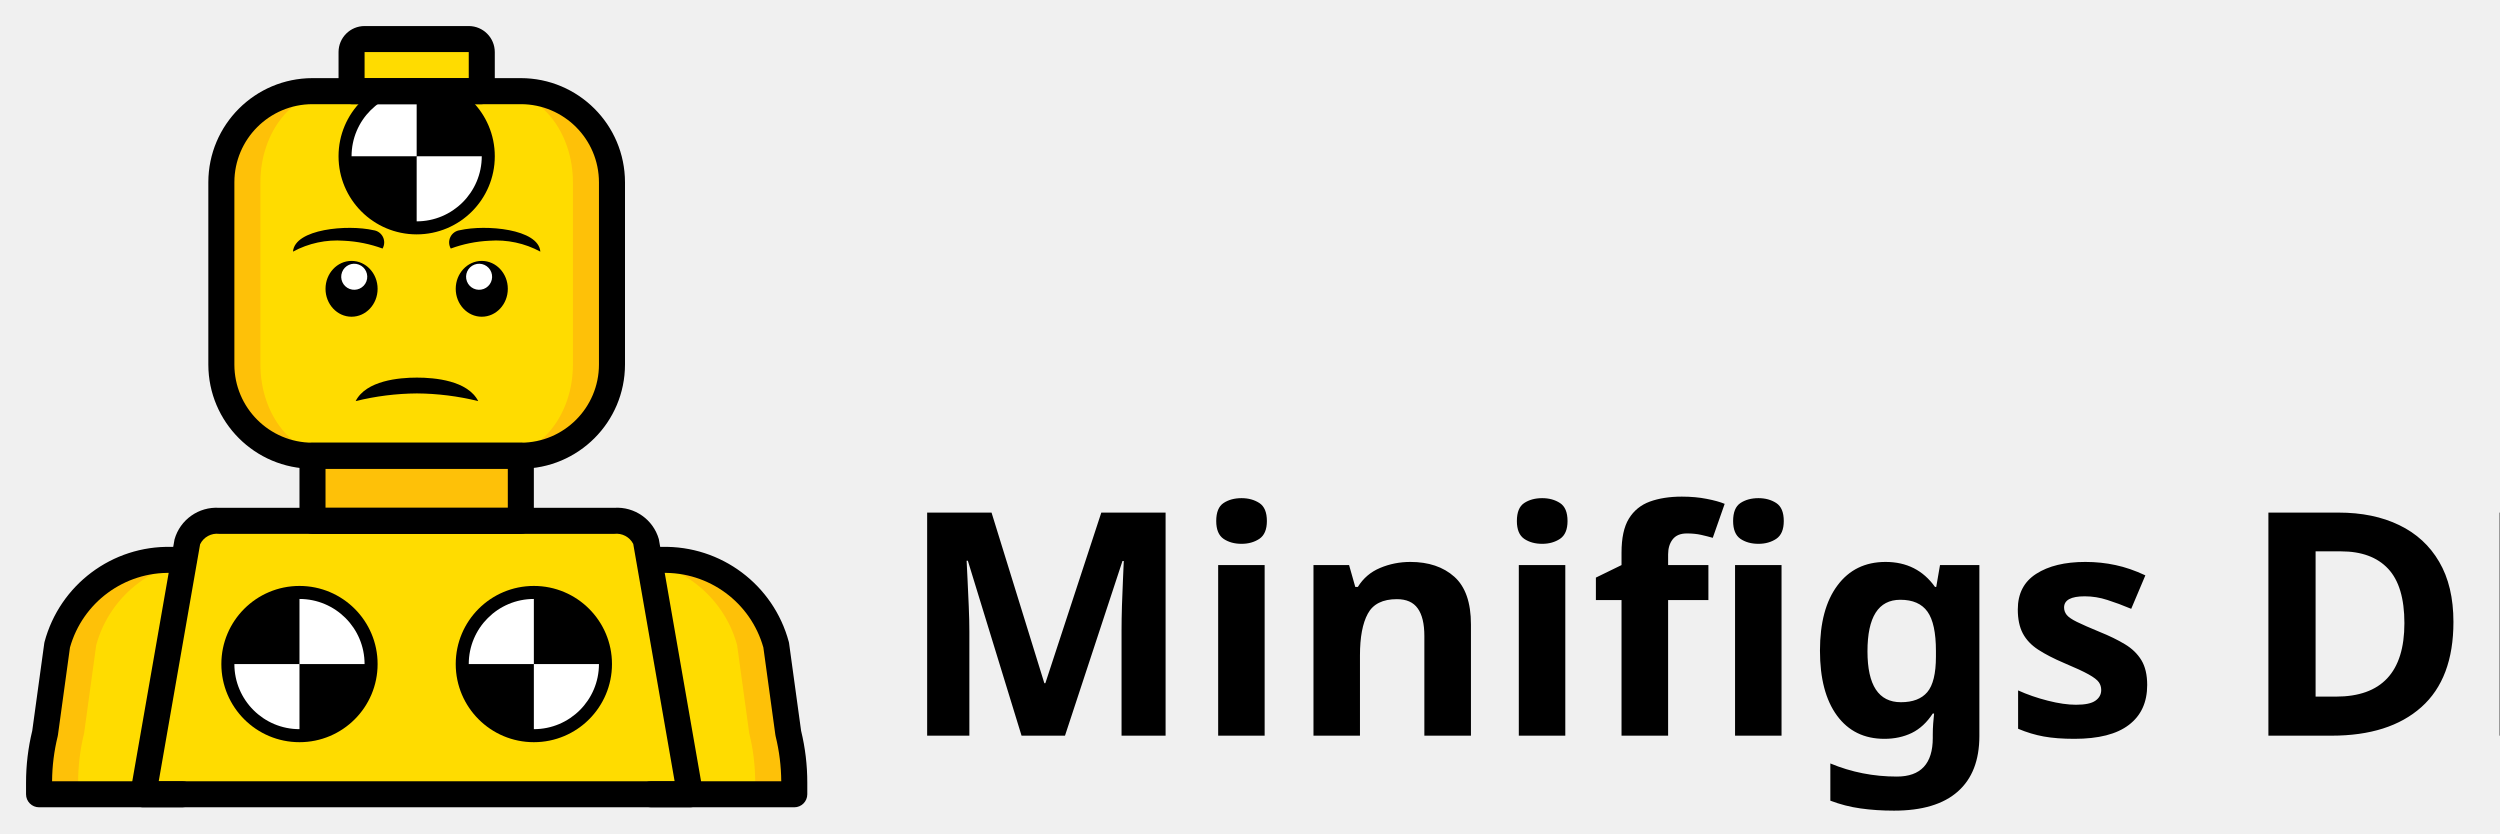
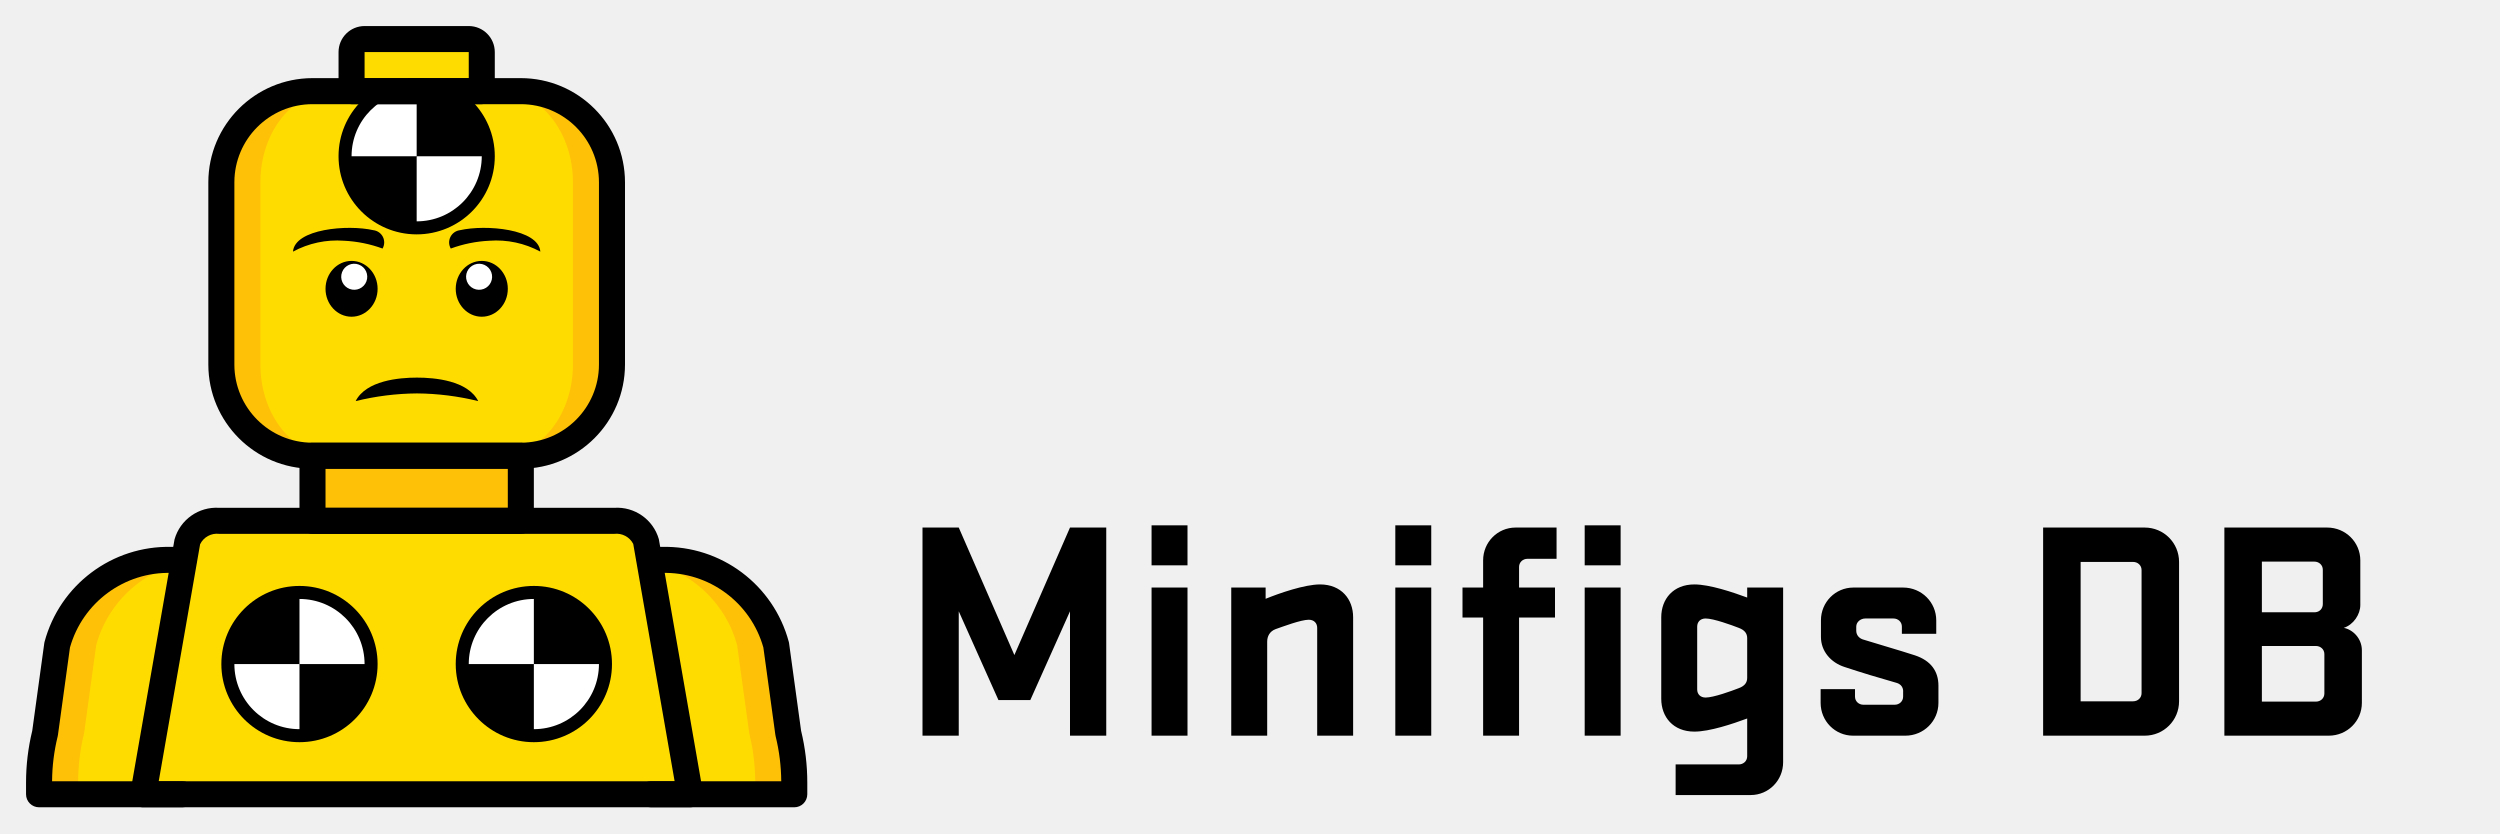
<svg xmlns="http://www.w3.org/2000/svg" width="384px" height="128px" viewBox="0 0 384 128" version="1.1">
  <g id="MinifigDB-Dev-03" stroke="none" stroke-width="1" fill="none" fill-rule="evenodd">
    <g id="067-dummy" transform="translate(4, 4)" fill-rule="nonzero">
      <polygon id="Path" fill="#FEC108" points="44 62 76 62 76 80 44 80" />
      <path d="M52,2 L68,2 C69.105,2 70,2.896 70,4 L70,32 L50,32 L50,4 C50,2.896 50.895,2 52,2 L52,2 Z" id="Path" fill="#FFDC00" />
      <path d="M44,10 L76,10 C83.732,10 90,16.268 90,24 L90,52 C90,59.732 83.732,66 76,66 L44,66 C36.268,66 30,59.732 30,52 L30,24 C30,16.268 36.268,10 44,10 Z" id="Path" fill="#FEC108" />
      <path d="M72.8,10 L47.2,10 C41.015,10 36,16.268 36,24 L36,52 C36,59.732 41.015,66 47.2,66 L72.8,66 C78.985,66 84,59.732 84,52 L84,24 C84,16.268 78.985,10 72.8,10 L72.8,10 Z" id="Path" fill="#FFDC00" />
      <path d="M72,20 C72,26.627 66.628,32 60,32 C53.372,32 48,26.627 48,20 C48,13.372 53.372,8 60,8 C66.628,8 72,13.372 72,20 L72,20 Z" id="Path" fill="#000000" />
      <path d="M60,10 L60,20 L50,20 C50.002,14.478 54.478,10.002 60,10 Z" id="Path" fill="#FFFFFF" />
      <path d="M60,30 L60,20 L70,20 C69.998,25.522 65.522,29.998 60,30 L60,30 Z" id="Path" fill="#FFFFFF" />
      <path d="M96,118 L118,118 L118,116.22 C118.003,113.659 117.695,111.107 117.08,108.62 L115.22,95.08 C113.063,87.215 105.834,81.824 97.68,82 L22.32,82 C14.166,81.824 6.937,87.215 4.78,95.08 L2.92,108.62 C2.305,111.107 1.997,113.659 2,116.22 L2,118 L96,118 Z" id="Path" fill="#FEC108" />
      <path d="M90,118 L112,118 L112,116.22 C112.003,113.659 111.695,111.107 111.08,108.62 L109.22,95.08 C107.063,87.215 99.834,81.824 91.68,82 L28.32,82 C20.166,81.824 12.937,87.215 10.78,95.08 L8.92,108.62 C8.305,111.107 7.997,113.659 8,116.22 L8,118 L90,118 Z" id="Path" fill="#FFDC00" />
      <path d="M102,118 L18,118 L24.776,79.206 C25.469,77.135 27.491,75.809 29.668,76 L90.345,76 C92.52,75.809 94.544,77.135 95.237,79.206 L102,118 Z" id="Path" fill="#FFDC00" />
      <path d="M54,98 C54,104.627 48.627,110 42,110 C35.372,110 30,104.627 30,98 C30,91.372 35.372,86 42,86 C48.627,86 54,91.372 54,98 L54,98 Z" id="Path" fill="#000000" />
      <path d="M52,98 L42,98 L42,88 C47.522,88.002 51.998,92.478 52,98 L52,98 Z" id="Path" fill="#FFFFFF" />
      <path d="M32,98 L42,98 L42,108 C36.478,107.998 32.002,103.522 32,98 L32,98 Z" id="Path" fill="#FFFFFF" />
      <path d="M90,98 C90,104.627 84.628,110 78,110 C71.373,110 66,104.627 66,98 C66,91.372 71.373,86 78,86 C84.628,86 90,91.372 90,98 L90,98 Z" id="Path" fill="#000000" />
      <path d="M78,88 L78,98 L68,98 C68.002,92.478 72.478,88.002 78,88 L78,88 Z" id="Path" fill="#FFFFFF" />
      <path d="M78,108 L78,98 L88,98 C87.998,103.522 83.522,107.998 78,108 L78,108 Z" id="Path" fill="#FFFFFF" />
      <path d="M69.455,57.61 C67.84,54.447 62.796,54 60.04,54 C57.279,54 52.241,54.447 50.625,57.61 C53.707,56.851 56.866,56.454 60.04,56.429 C63.214,56.454 66.374,56.851 69.455,57.61 L69.455,57.61 Z" id="Path" fill="#000000" />
      <path d="M54.761,34.178 C52.861,33.479 50.865,33.074 48.842,32.978 C46.122,32.772 43.401,33.353 41.002,34.65 C41.276,31.15 49.39,30.458 53.356,31.358 C53.985,31.436 54.532,31.824 54.815,32.391 C55.098,32.958 55.078,33.629 54.761,34.178 Z" id="Path" fill="#000000" />
      <path d="M54,40.363 C54,37.994 52.209,36.075 50,36.075 C47.791,36.075 46,37.994 46,40.363 C46,42.73 47.791,44.649 50,44.649 C52.209,44.649 54,42.73 54,40.363 Z" id="Path" fill="#000000" />
      <path d="M51.121,36.642 C50.089,36.249 48.934,36.768 48.541,37.8 C48.148,38.833 48.667,39.988 49.699,40.381 C50.732,40.774 51.888,40.255 52.28,39.223 C52.672,38.19 52.154,37.035 51.121,36.642 Z" id="Path" fill="#FFFFFF" />
      <path d="M65.239,34.178 C67.139,33.479 69.135,33.074 71.158,32.978 C73.878,32.772 76.599,33.353 78.998,34.65 C78.724,31.15 70.61,30.458 66.644,31.358 C66.015,31.436 65.468,31.824 65.185,32.391 C64.902,32.958 64.922,33.629 65.239,34.178 L65.239,34.178 Z" id="Path" fill="#000000" />
      <path d="M74,40.363 C74,37.994 72.209,36.075 70,36.075 C67.791,36.075 66,37.994 66,40.363 C66,42.73 67.791,44.649 70,44.649 C72.209,44.649 74,42.73 74,40.363 Z" id="Path" fill="#000000" />
      <path d="M71.459,37.8 C71.066,36.768 69.911,36.249 68.879,36.642 C67.846,37.035 67.328,38.19 67.721,39.223 C68.112,40.255 69.268,40.774 70.301,40.381 C71.333,39.988 71.852,38.833 71.459,37.8 Z" id="Path" fill="#FFFFFF" />
      <path d="M102,120 L18,120 C17.41,120 16.848,119.739 16.469,119.287 C16.089,118.835 15.927,118.239 16.029,117.656 L22.805,78.862 C23.658,75.824 26.519,73.797 29.668,74 L90.346,74 C93.477,73.793 96.33,75.797 97.197,78.812 L103.971,117.656 C104.073,118.239 103.911,118.835 103.531,119.287 C103.152,119.739 102.59,120 102,120 Z M20.38,116 L99.622,116 L93.266,79.549 C92.713,78.472 91.547,77.854 90.346,78 L29.668,78 C28.449,77.851 27.271,78.495 26.736,79.6 L20.38,116 Z" id="Shape" fill="#000000" />
      <path d="M76,78 L44,78 C42.895,78 42,77.105 42,76 L42,66 C42,64.895 42.895,64 44,64 L76,64 C77.105,64 78,64.895 78,66 L78,76 C78,77.105 77.105,78 76,78 L76,78 Z M46,74 L74,74 L74,68 L46,68 L46,74 Z" id="Shape" fill="#000000" />
      <path d="M76,68 L44,68 C35.167,67.99 28.011,60.832 28,52 L28,24 C28.011,15.168 35.167,8.01 44,8 L76,8 C84.833,8.01 91.989,15.168 92,24 L92,52 C91.989,60.832 84.833,67.99 76,68 Z M44,12 C37.375,12.007 32.007,17.376 32,24 L32,52 C32.007,58.624 37.375,63.993 44,64 L76,64 C82.625,63.993 87.993,58.624 88,52 L88,24 C87.993,17.376 82.625,12.007 76,12 L44,12 Z" id="Shape" fill="#000000" />
      <path d="M70,12 L50,12 C48.896,12 48,11.104 48,10 L48,4 C48.003,1.792 49.792,0.003 52,0 L68,0 C70.208,0.003 71.997,1.792 72,4 L72,10 C72,11.104 71.104,12 70,12 L70,12 Z M52,8 L68,8 L68,4 L52,4 L52,8 Z" id="Shape" fill="#000000" />
      <path d="M24,120 L2,120 C0.895,120 6.47446574e-16,119.105 6.47446574e-16,118 L6.47446574e-16,116.22 C-0.002,113.533 0.318,110.855 0.953,108.244 L2.799,94.807 C2.807,94.739 2.821,94.67 2.839,94.603 C5.187,85.825 13.236,79.792 22.32,80 L24.2,80 C25.304,80 26.2,80.895 26.2,82 C26.2,83.104 25.304,84 24.2,84 L22.32,84 C15.116,83.8 8.698,88.522 6.746,95.46 L4.9,108.891 C4.892,108.961 4.878,109.031 4.86,109.1 C4.304,111.358 4.015,113.674 4,116 L24,116 C25.105,116 26,116.895 26,118 C26,119.105 25.105,120 24,120 Z" id="Path" fill="#000000" />
      <path d="M118,120 L96,120 C94.895,120 94,119.105 94,118 C94,116.895 94.895,116 96,116 L116,116 C115.984,113.675 115.695,111.358 115.139,109.1 C115.12,109.031 115.107,108.961 115.098,108.891 L113.254,95.46 C111.302,88.522 104.884,83.8 97.68,84 L95.82,84 C94.716,84 93.82,83.104 93.82,82 C93.82,80.895 94.716,80 95.82,80 L97.68,80 C106.765,79.792 114.814,85.825 117.163,94.603 C117.181,94.671 117.194,94.74 117.203,94.808 L119.048,108.245 C119.683,110.855 120.003,113.533 120,116.22 L120,118 C120,119.105 119.105,120 118,120 L118,120 Z" id="Path" fill="#000000" />
    </g>
-     <text id="Minifigs-DB" font-family="StratumNo2-Bold, StratumNo2" font-size="48" font-weight="bold" fill="#000000">
-       <tspan x="138.096" y="113">Minifigs DB</tspan>
-     </text>
+     <path d="M153.36,107.528 L147.264,93.896 L147.264,113 L141.696,113 L141.696,81.032 L147.264,81.032 L155.808,100.616 L164.352,81.032 L169.92,81.032 L169.92,113 L164.352,113 L164.352,93.896 L158.256,107.528 L153.36,107.528 Z M176.88,113 L176.88,90.248 L182.4,90.248 L182.4,113 L176.88,113 Z M176.88,86.84 L176.88,80.696 L182.4,80.696 L182.4,86.84 L176.88,86.84 Z M194.64,98.552 L194.64,113 L189.12,113 L189.12,90.248 L194.4,90.248 L194.4,91.976 C196.512,91.112 200.4,89.768 202.752,89.768 C206.016,89.768 207.84,92.024 207.84,94.808 L207.84,113 L202.32,113 L202.32,96.44 C202.32,95.72 201.84,95.192 201.024,95.192 C199.824,95.192 197.04,96.248 195.936,96.632 C195.024,96.968 194.64,97.736 194.64,98.552 Z M214.32,113 L214.32,90.248 L219.84,90.248 L219.84,113 L214.32,113 Z M214.32,86.84 L214.32,80.696 L219.84,80.696 L219.84,86.84 L214.32,86.84 Z M239.088,81.032 L239.088,85.832 L234.624,85.832 C233.904,85.832 233.328,86.36 233.328,87.08 L233.328,90.248 L238.848,90.248 L238.848,94.856 L233.328,94.856 L233.328,113 L227.808,113 L227.808,94.856 L224.64,94.856 L224.64,90.248 L227.808,90.248 L227.808,86.072 C227.808,83.288 230.016,81.032 232.8,81.032 L239.088,81.032 Z M243.408,113 L243.408,90.248 L248.928,90.248 L248.928,113 L243.408,113 Z M243.408,86.84 L243.408,80.696 L248.928,80.696 L248.928,86.84 L243.408,86.84 Z M255.168,107.336 L255.168,94.808 C255.168,92.024 256.992,89.768 260.256,89.768 C262.608,89.768 266.16,90.968 268.368,91.784 L268.368,90.248 L273.888,90.248 L273.888,117.08 C273.888,119.864 271.68,122.12 268.896,122.12 L257.376,122.12 L257.376,117.416 L267.072,117.416 C267.792,117.416 268.368,116.888 268.368,116.168 L268.368,110.36 C266.16,111.176 262.608,112.376 260.256,112.376 C256.992,112.376 255.168,110.12 255.168,107.336 Z M260.688,96.248 L260.688,105.896 C260.688,106.616 261.168,107.144 261.984,107.144 C263.184,107.144 265.968,106.136 267.072,105.704 C267.984,105.368 268.368,104.84 268.368,104.12 L268.368,98.024 C268.368,97.304 267.984,96.776 267.072,96.44 C265.968,96.008 263.184,95 261.984,95 C261.168,95 260.688,95.528 260.688,96.248 Z M292.32,107 L292.32,106.28 C292.32,106.28 292.464,105.224 291.312,104.888 C288.768,104.168 285.744,103.256 283.296,102.44 C281.232,101.768 279.696,100.04 279.696,97.832 L279.696,95.288 C279.696,92.504 281.904,90.248 284.688,90.248 L292.32,90.248 C295.152,90.248 297.408,92.504 297.408,95.288 L297.408,97.352 L292.128,97.352 L292.128,96.248 C292.128,95.528 291.552,95 290.832,95 L286.512,95 C285.792,95 285.12,95.528 285.12,96.248 L285.12,96.872 C285.12,97.544 285.552,98.024 286.128,98.216 C287.952,98.792 291.792,99.896 294.144,100.664 C296.592,101.48 297.744,103.112 297.744,105.32 L297.744,107.96 C297.744,110.744 295.488,113 292.656,113 L284.64,113 C281.856,113 279.648,110.744 279.648,107.96 L279.648,105.848 L284.928,105.848 L284.928,107 C284.928,107.72 285.504,108.248 286.224,108.248 L291.024,108.248 C291.744,108.248 292.32,107.72 292.32,107 Z M313.824,113 L313.824,81.032 L329.424,81.032 C332.352,81.032 334.704,83.384 334.704,86.312 L334.704,107.72 C334.704,110.648 332.352,113 329.424,113 L313.824,113 Z M328.944,106.472 L328.944,87.56 C328.944,86.84 328.368,86.312 327.648,86.312 L319.584,86.312 L319.584,107.72 L327.648,107.72 C328.368,107.72 328.944,107.192 328.944,106.472 Z M341.664,113 L341.664,81.032 L357.456,81.032 C360.288,81.032 362.544,83.288 362.544,86.072 L362.544,92.936 C362.544,94.376 361.488,95.96 360,96.44 C361.344,96.68 362.784,98.024 362.784,99.896 L362.784,107.96 C362.784,110.744 360.528,113 357.696,113 L341.664,113 Z M347.424,99.224 L347.424,107.768 L355.728,107.768 C356.448,107.768 357.024,107.24 357.024,106.52 L357.024,100.472 C357.024,99.752 356.448,99.224 355.728,99.224 L347.424,99.224 Z M347.424,94.04 L355.632,94.04 C356.304,93.992 356.784,93.464 356.784,92.792 L356.784,87.512 C356.784,86.792 356.208,86.264 355.488,86.264 L347.424,86.264 L347.424,94.04 Z" id="MinifigsDB" fill="#000000" fill-rule="nonzero" />
  </g>
</svg>
